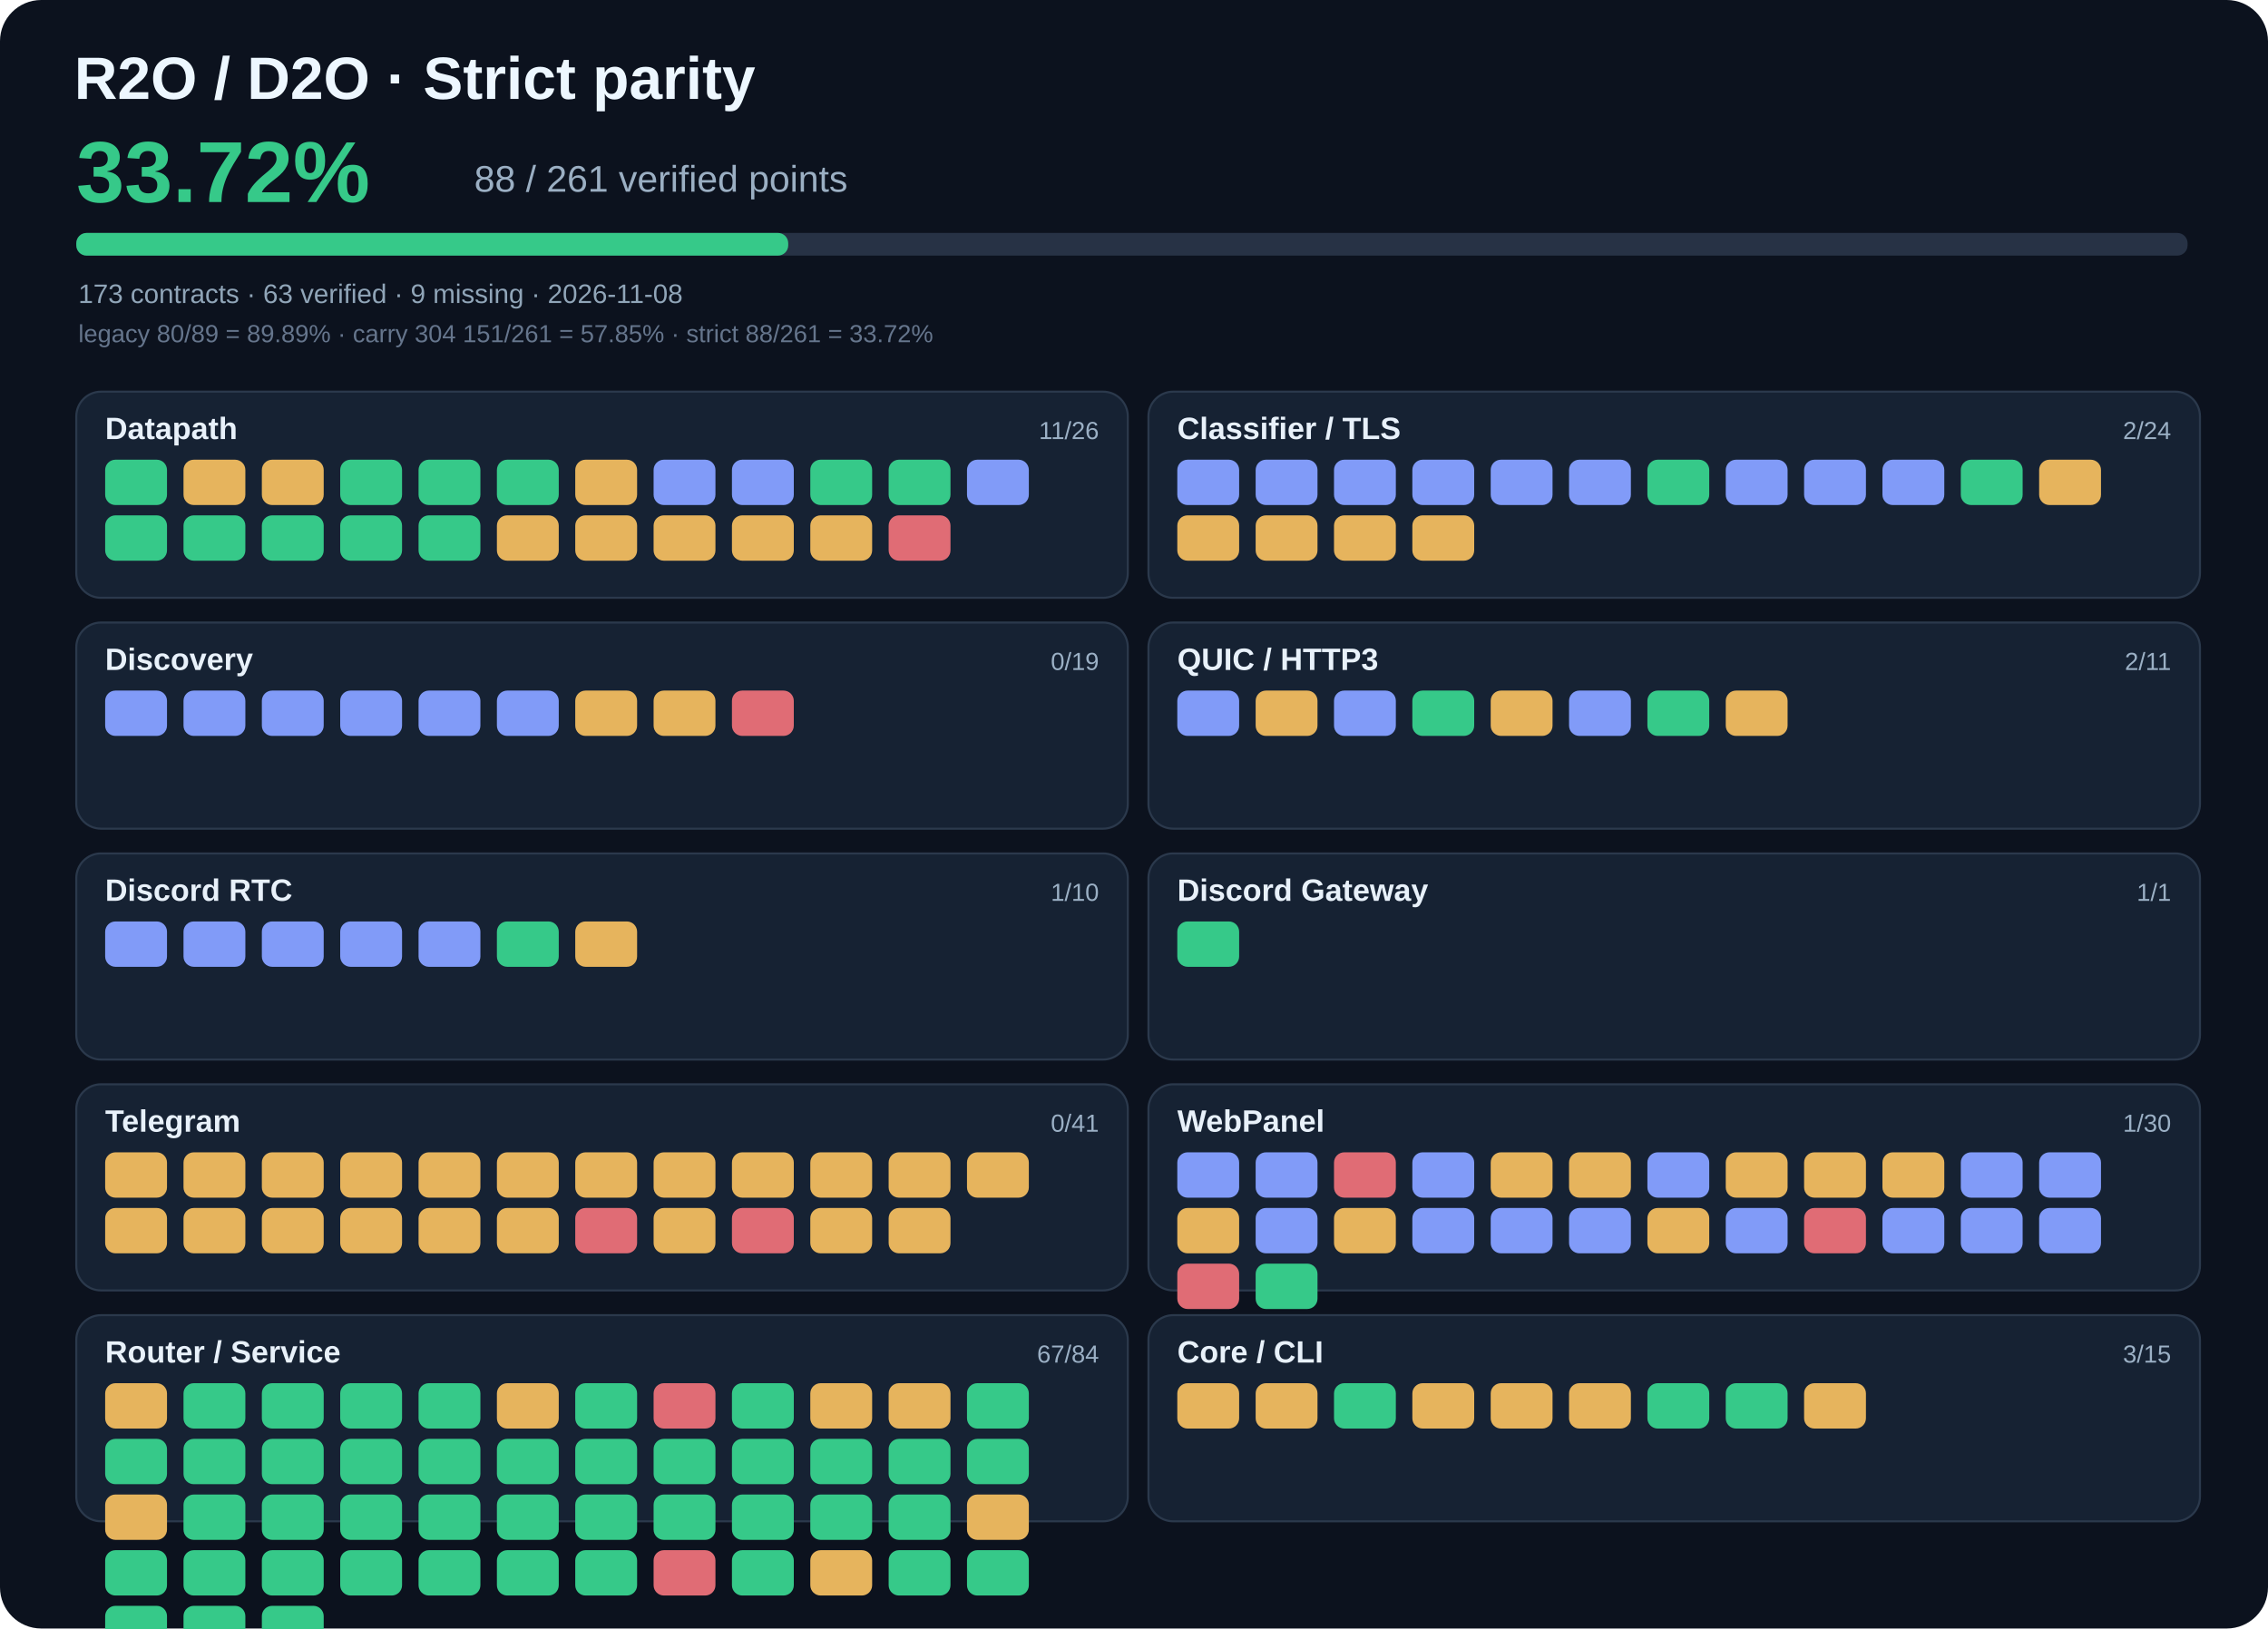
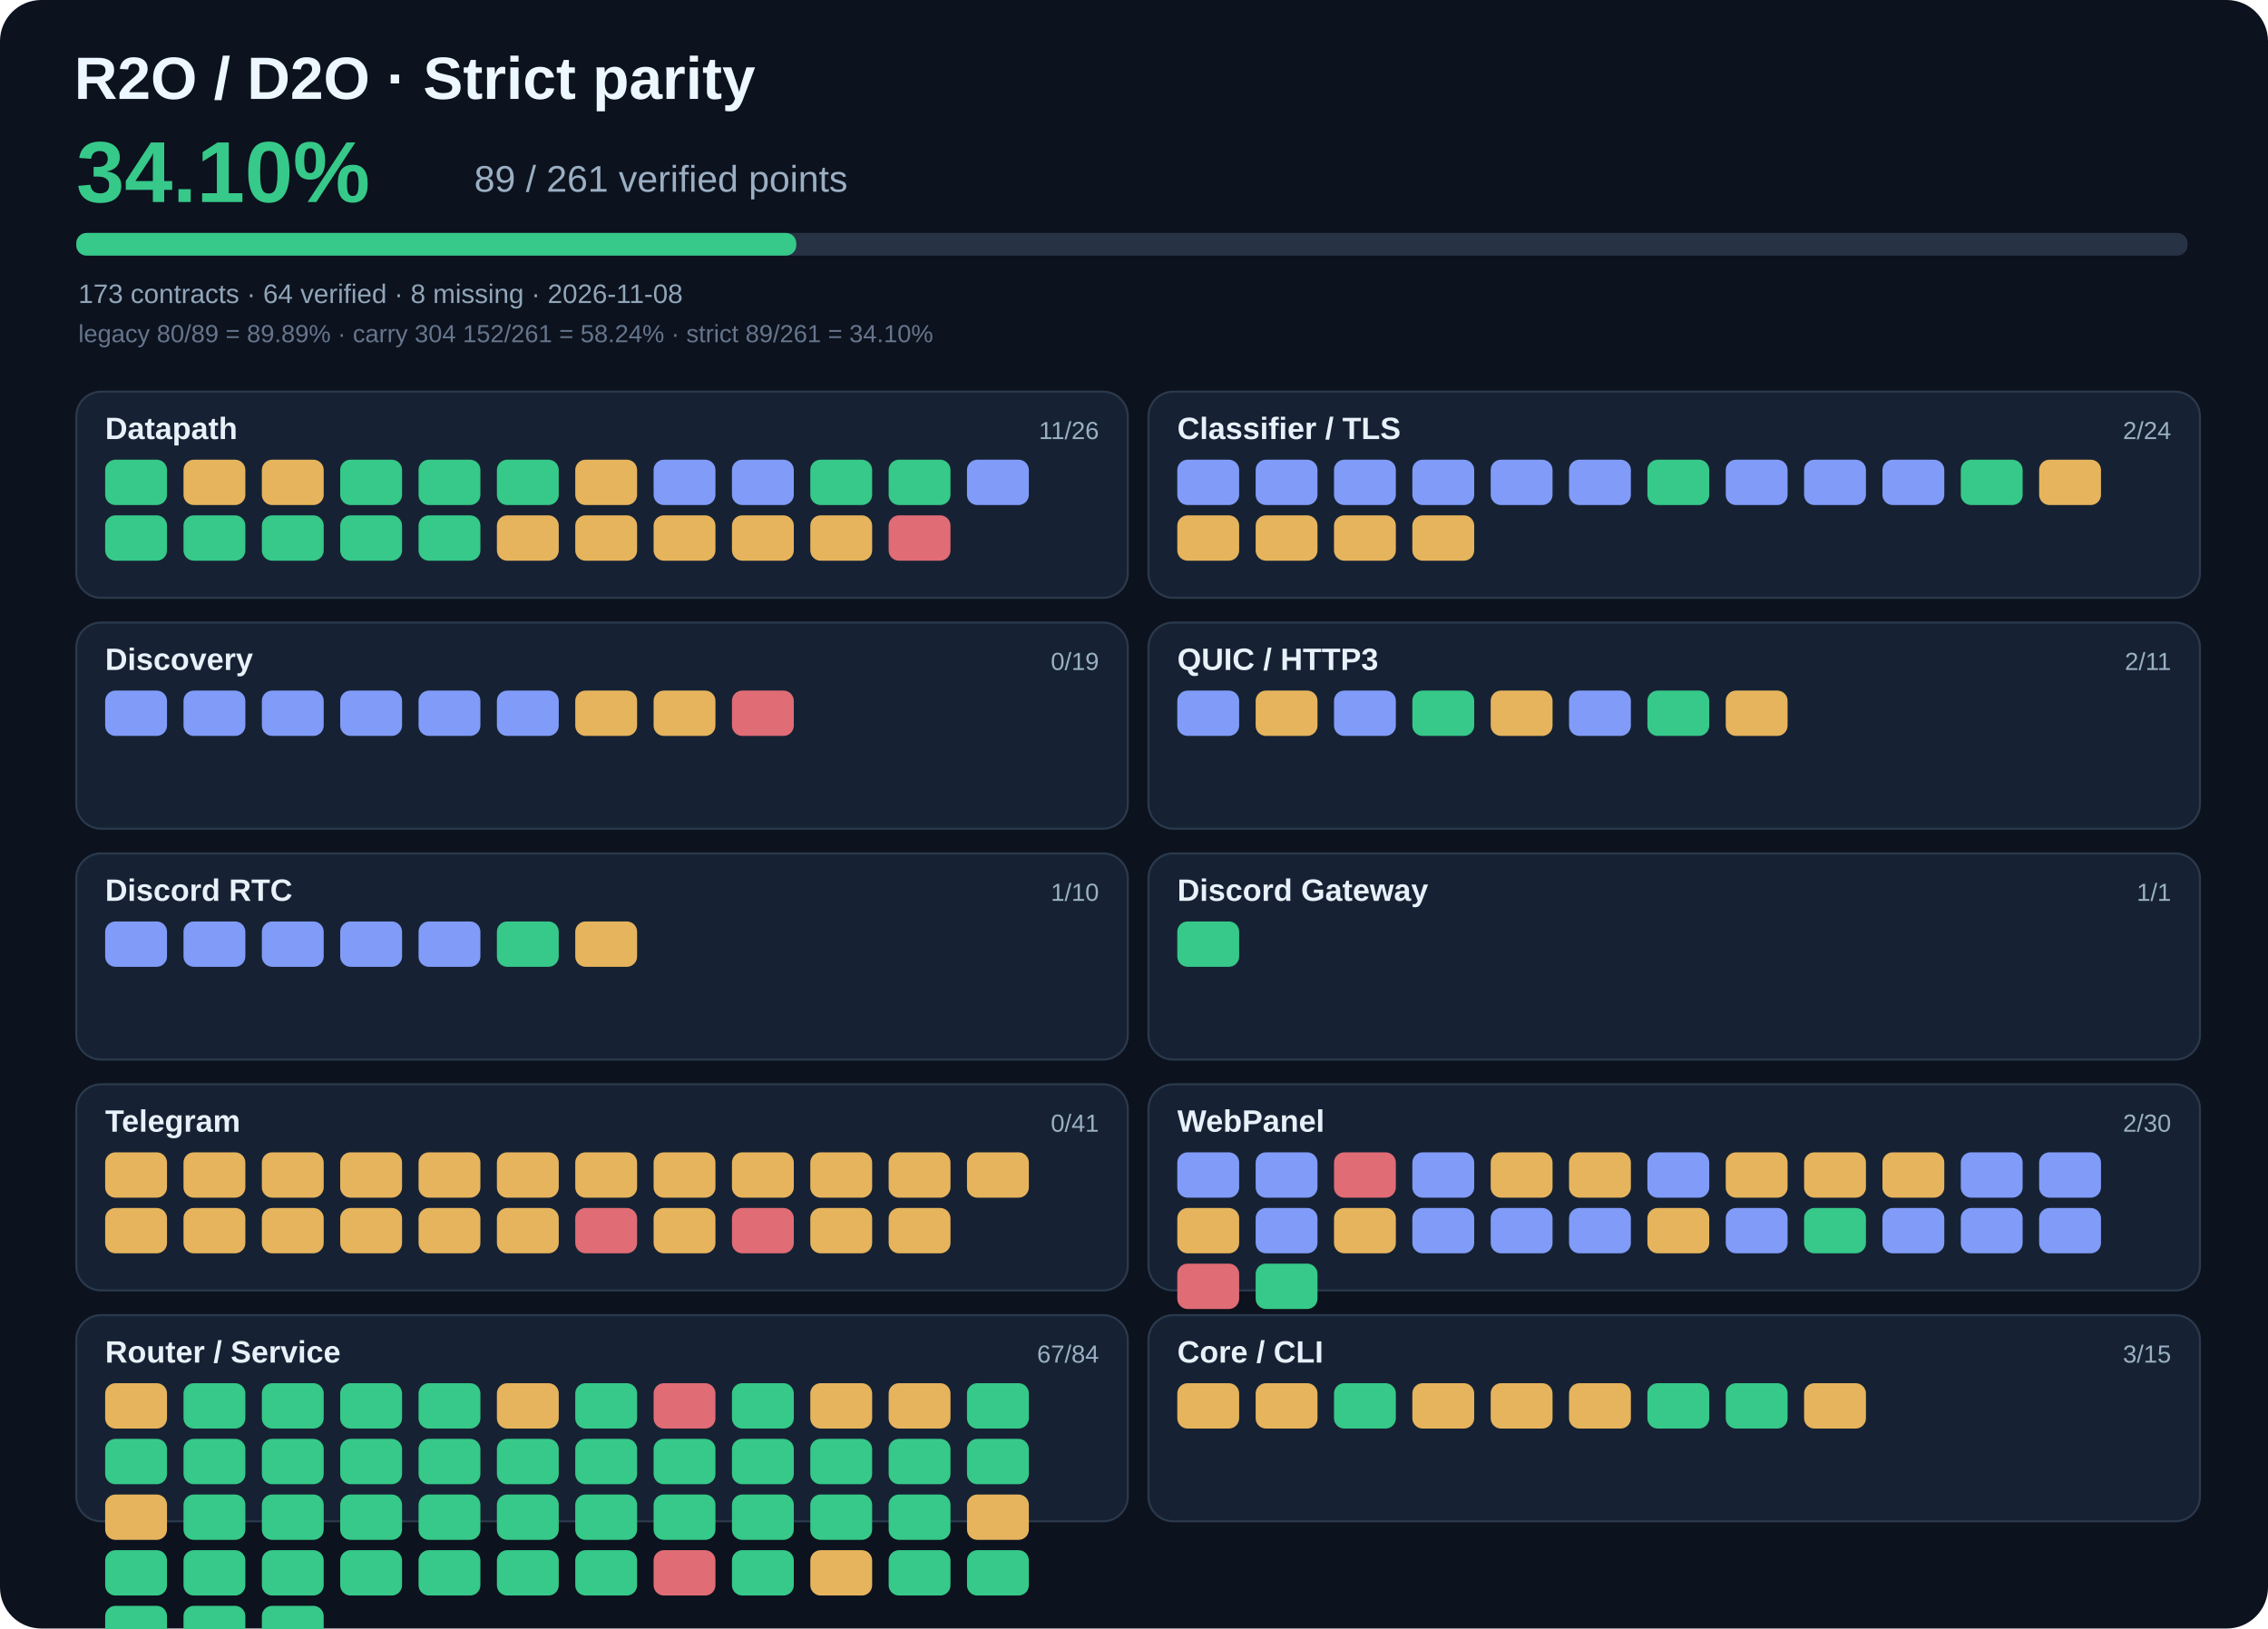
- <svg xmlns="http://www.w3.org/2000/svg" viewBox="0 0 1100 790" width="1100" height="790" role="img" aria-label="R2O strict parity 33.72%">
+ <svg xmlns="http://www.w3.org/2000/svg" viewBox="0 0 1100 790" width="1100" height="790" role="img" aria-label="R2O strict parity 34.10%">
  <rect width="1100" height="790" rx="20" fill="#0c121e" />
  <text x="36" y="48" fill="#edf7ff" font-family="Arial,sans-serif" font-size="29" font-weight="700">R2O / D2O · Strict parity</text>
-   <text x="37" y="98" fill="#36c989" font-family="Arial,sans-serif" font-size="42" font-weight="700">33.72%</text>
-   <text x="230" y="93" fill="#9bafc3" font-family="Arial,sans-serif" font-size="18">88 / 261 verified points</text>
+   <text x="37" y="98" fill="#36c989" font-family="Arial,sans-serif" font-size="42" font-weight="700">34.10%</text>
+   <text x="230" y="93" fill="#9bafc3" font-family="Arial,sans-serif" font-size="18">89 / 261 verified points</text>
  <rect x="37" y="113" width="1024" height="11" rx="5" fill="#273245" />
-   <rect x="37" y="113" width="345.3" height="11" rx="5" fill="#36c989" />
-   <text x="38" y="147" fill="#90a5b8" font-family="Arial,sans-serif" font-size="13">173 contracts · 63 verified · 9 missing · 2026-11-08</text>
-   <text x="38" y="166" fill="#65758c" font-family="Arial,sans-serif" font-size="12">legacy 80/89 = 89.89% · carry 304 151/261 = 57.85% · strict 88/261 = 33.72%</text>
+   <rect x="37" y="113" width="349.2" height="11" rx="5" fill="#36c989" />
+   <text x="38" y="147" fill="#90a5b8" font-family="Arial,sans-serif" font-size="13">173 contracts · 64 verified · 8 missing · 2026-11-08</text>
+   <text x="38" y="166" fill="#65758c" font-family="Arial,sans-serif" font-size="12">legacy 80/89 = 89.89% · carry 304 152/261 = 58.24% · strict 89/261 = 34.10%</text>
  <rect x="37" y="190" width="510" height="100" rx="12" fill="#162233" stroke="#2b394c" />
  <text x="51" y="213" fill="#e8f1fa" font-family="Arial,sans-serif" font-size="15" font-weight="700">Datapath</text>
  <text x="533" y="213" text-anchor="end" fill="#9bb0c5" font-family="Arial,sans-serif" font-size="12">11/26</text>
  <rect x="51" y="223" width="30" height="22" rx="5" fill="#36c989" />
  <rect x="89" y="223" width="30" height="22" rx="5" fill="#e6b45d" />
  <rect x="127" y="223" width="30" height="22" rx="5" fill="#e6b45d" />
  <rect x="165" y="223" width="30" height="22" rx="5" fill="#36c989" />
  <rect x="203" y="223" width="30" height="22" rx="5" fill="#36c989" />
  <rect x="241" y="223" width="30" height="22" rx="5" fill="#36c989" />
  <rect x="279" y="223" width="30" height="22" rx="5" fill="#e6b45d" />
  <rect x="317" y="223" width="30" height="22" rx="5" fill="#819bf8" />
  <rect x="355" y="223" width="30" height="22" rx="5" fill="#819bf8" />
  <rect x="393" y="223" width="30" height="22" rx="5" fill="#36c989" />
  <rect x="431" y="223" width="30" height="22" rx="5" fill="#36c989" />
  <rect x="469" y="223" width="30" height="22" rx="5" fill="#819bf8" />
  <rect x="51" y="250" width="30" height="22" rx="5" fill="#36c989" />
  <rect x="89" y="250" width="30" height="22" rx="5" fill="#36c989" />
  <rect x="127" y="250" width="30" height="22" rx="5" fill="#36c989" />
  <rect x="165" y="250" width="30" height="22" rx="5" fill="#36c989" />
  <rect x="203" y="250" width="30" height="22" rx="5" fill="#36c989" />
  <rect x="241" y="250" width="30" height="22" rx="5" fill="#e6b45d" />
  <rect x="279" y="250" width="30" height="22" rx="5" fill="#e6b45d" />
  <rect x="317" y="250" width="30" height="22" rx="5" fill="#e6b45d" />
  <rect x="355" y="250" width="30" height="22" rx="5" fill="#e6b45d" />
  <rect x="393" y="250" width="30" height="22" rx="5" fill="#e6b45d" />
  <rect x="431" y="250" width="30" height="22" rx="5" fill="#e06c75" />
  <rect x="557" y="190" width="510" height="100" rx="12" fill="#162233" stroke="#2b394c" />
  <text x="571" y="213" fill="#e8f1fa" font-family="Arial,sans-serif" font-size="15" font-weight="700">Classifier / TLS</text>
  <text x="1053" y="213" text-anchor="end" fill="#9bb0c5" font-family="Arial,sans-serif" font-size="12">2/24</text>
  <rect x="571" y="223" width="30" height="22" rx="5" fill="#819bf8" />
  <rect x="609" y="223" width="30" height="22" rx="5" fill="#819bf8" />
  <rect x="647" y="223" width="30" height="22" rx="5" fill="#819bf8" />
  <rect x="685" y="223" width="30" height="22" rx="5" fill="#819bf8" />
  <rect x="723" y="223" width="30" height="22" rx="5" fill="#819bf8" />
  <rect x="761" y="223" width="30" height="22" rx="5" fill="#819bf8" />
  <rect x="799" y="223" width="30" height="22" rx="5" fill="#36c989" />
  <rect x="837" y="223" width="30" height="22" rx="5" fill="#819bf8" />
  <rect x="875" y="223" width="30" height="22" rx="5" fill="#819bf8" />
  <rect x="913" y="223" width="30" height="22" rx="5" fill="#819bf8" />
  <rect x="951" y="223" width="30" height="22" rx="5" fill="#36c989" />
  <rect x="989" y="223" width="30" height="22" rx="5" fill="#e6b45d" />
  <rect x="571" y="250" width="30" height="22" rx="5" fill="#e6b45d" />
  <rect x="609" y="250" width="30" height="22" rx="5" fill="#e6b45d" />
  <rect x="647" y="250" width="30" height="22" rx="5" fill="#e6b45d" />
  <rect x="685" y="250" width="30" height="22" rx="5" fill="#e6b45d" />
  <rect x="37" y="302" width="510" height="100" rx="12" fill="#162233" stroke="#2b394c" />
  <text x="51" y="325" fill="#e8f1fa" font-family="Arial,sans-serif" font-size="15" font-weight="700">Discovery</text>
  <text x="533" y="325" text-anchor="end" fill="#9bb0c5" font-family="Arial,sans-serif" font-size="12">0/19</text>
  <rect x="51" y="335" width="30" height="22" rx="5" fill="#819bf8" />
  <rect x="89" y="335" width="30" height="22" rx="5" fill="#819bf8" />
  <rect x="127" y="335" width="30" height="22" rx="5" fill="#819bf8" />
  <rect x="165" y="335" width="30" height="22" rx="5" fill="#819bf8" />
  <rect x="203" y="335" width="30" height="22" rx="5" fill="#819bf8" />
  <rect x="241" y="335" width="30" height="22" rx="5" fill="#819bf8" />
  <rect x="279" y="335" width="30" height="22" rx="5" fill="#e6b45d" />
  <rect x="317" y="335" width="30" height="22" rx="5" fill="#e6b45d" />
  <rect x="355" y="335" width="30" height="22" rx="5" fill="#e06c75" />
  <rect x="557" y="302" width="510" height="100" rx="12" fill="#162233" stroke="#2b394c" />
  <text x="571" y="325" fill="#e8f1fa" font-family="Arial,sans-serif" font-size="15" font-weight="700">QUIC / HTTP3</text>
  <text x="1053" y="325" text-anchor="end" fill="#9bb0c5" font-family="Arial,sans-serif" font-size="12">2/11</text>
  <rect x="571" y="335" width="30" height="22" rx="5" fill="#819bf8" />
  <rect x="609" y="335" width="30" height="22" rx="5" fill="#e6b45d" />
  <rect x="647" y="335" width="30" height="22" rx="5" fill="#819bf8" />
  <rect x="685" y="335" width="30" height="22" rx="5" fill="#36c989" />
  <rect x="723" y="335" width="30" height="22" rx="5" fill="#e6b45d" />
  <rect x="761" y="335" width="30" height="22" rx="5" fill="#819bf8" />
  <rect x="799" y="335" width="30" height="22" rx="5" fill="#36c989" />
  <rect x="837" y="335" width="30" height="22" rx="5" fill="#e6b45d" />
  <rect x="37" y="414" width="510" height="100" rx="12" fill="#162233" stroke="#2b394c" />
  <text x="51" y="437" fill="#e8f1fa" font-family="Arial,sans-serif" font-size="15" font-weight="700">Discord RTC</text>
  <text x="533" y="437" text-anchor="end" fill="#9bb0c5" font-family="Arial,sans-serif" font-size="12">1/10</text>
  <rect x="51" y="447" width="30" height="22" rx="5" fill="#819bf8" />
  <rect x="89" y="447" width="30" height="22" rx="5" fill="#819bf8" />
  <rect x="127" y="447" width="30" height="22" rx="5" fill="#819bf8" />
  <rect x="165" y="447" width="30" height="22" rx="5" fill="#819bf8" />
  <rect x="203" y="447" width="30" height="22" rx="5" fill="#819bf8" />
  <rect x="241" y="447" width="30" height="22" rx="5" fill="#36c989" />
  <rect x="279" y="447" width="30" height="22" rx="5" fill="#e6b45d" />
  <rect x="557" y="414" width="510" height="100" rx="12" fill="#162233" stroke="#2b394c" />
  <text x="571" y="437" fill="#e8f1fa" font-family="Arial,sans-serif" font-size="15" font-weight="700">Discord Gateway</text>
  <text x="1053" y="437" text-anchor="end" fill="#9bb0c5" font-family="Arial,sans-serif" font-size="12">1/1</text>
  <rect x="571" y="447" width="30" height="22" rx="5" fill="#36c989" />
  <rect x="37" y="526" width="510" height="100" rx="12" fill="#162233" stroke="#2b394c" />
  <text x="51" y="549" fill="#e8f1fa" font-family="Arial,sans-serif" font-size="15" font-weight="700">Telegram</text>
  <text x="533" y="549" text-anchor="end" fill="#9bb0c5" font-family="Arial,sans-serif" font-size="12">0/41</text>
  <rect x="51" y="559" width="30" height="22" rx="5" fill="#e6b45d" />
  <rect x="89" y="559" width="30" height="22" rx="5" fill="#e6b45d" />
  <rect x="127" y="559" width="30" height="22" rx="5" fill="#e6b45d" />
  <rect x="165" y="559" width="30" height="22" rx="5" fill="#e6b45d" />
  <rect x="203" y="559" width="30" height="22" rx="5" fill="#e6b45d" />
  <rect x="241" y="559" width="30" height="22" rx="5" fill="#e6b45d" />
  <rect x="279" y="559" width="30" height="22" rx="5" fill="#e6b45d" />
  <rect x="317" y="559" width="30" height="22" rx="5" fill="#e6b45d" />
  <rect x="355" y="559" width="30" height="22" rx="5" fill="#e6b45d" />
  <rect x="393" y="559" width="30" height="22" rx="5" fill="#e6b45d" />
  <rect x="431" y="559" width="30" height="22" rx="5" fill="#e6b45d" />
  <rect x="469" y="559" width="30" height="22" rx="5" fill="#e6b45d" />
  <rect x="51" y="586" width="30" height="22" rx="5" fill="#e6b45d" />
  <rect x="89" y="586" width="30" height="22" rx="5" fill="#e6b45d" />
  <rect x="127" y="586" width="30" height="22" rx="5" fill="#e6b45d" />
  <rect x="165" y="586" width="30" height="22" rx="5" fill="#e6b45d" />
  <rect x="203" y="586" width="30" height="22" rx="5" fill="#e6b45d" />
  <rect x="241" y="586" width="30" height="22" rx="5" fill="#e6b45d" />
  <rect x="279" y="586" width="30" height="22" rx="5" fill="#e06c75" />
  <rect x="317" y="586" width="30" height="22" rx="5" fill="#e6b45d" />
  <rect x="355" y="586" width="30" height="22" rx="5" fill="#e06c75" />
  <rect x="393" y="586" width="30" height="22" rx="5" fill="#e6b45d" />
  <rect x="431" y="586" width="30" height="22" rx="5" fill="#e6b45d" />
  <rect x="557" y="526" width="510" height="100" rx="12" fill="#162233" stroke="#2b394c" />
  <text x="571" y="549" fill="#e8f1fa" font-family="Arial,sans-serif" font-size="15" font-weight="700">WebPanel</text>
-   <text x="1053" y="549" text-anchor="end" fill="#9bb0c5" font-family="Arial,sans-serif" font-size="12">1/30</text>
+   <text x="1053" y="549" text-anchor="end" fill="#9bb0c5" font-family="Arial,sans-serif" font-size="12">2/30</text>
  <rect x="571" y="559" width="30" height="22" rx="5" fill="#819bf8" />
  <rect x="609" y="559" width="30" height="22" rx="5" fill="#819bf8" />
  <rect x="647" y="559" width="30" height="22" rx="5" fill="#e06c75" />
  <rect x="685" y="559" width="30" height="22" rx="5" fill="#819bf8" />
  <rect x="723" y="559" width="30" height="22" rx="5" fill="#e6b45d" />
  <rect x="761" y="559" width="30" height="22" rx="5" fill="#e6b45d" />
  <rect x="799" y="559" width="30" height="22" rx="5" fill="#819bf8" />
  <rect x="837" y="559" width="30" height="22" rx="5" fill="#e6b45d" />
  <rect x="875" y="559" width="30" height="22" rx="5" fill="#e6b45d" />
  <rect x="913" y="559" width="30" height="22" rx="5" fill="#e6b45d" />
  <rect x="951" y="559" width="30" height="22" rx="5" fill="#819bf8" />
  <rect x="989" y="559" width="30" height="22" rx="5" fill="#819bf8" />
  <rect x="571" y="586" width="30" height="22" rx="5" fill="#e6b45d" />
  <rect x="609" y="586" width="30" height="22" rx="5" fill="#819bf8" />
  <rect x="647" y="586" width="30" height="22" rx="5" fill="#e6b45d" />
  <rect x="685" y="586" width="30" height="22" rx="5" fill="#819bf8" />
  <rect x="723" y="586" width="30" height="22" rx="5" fill="#819bf8" />
  <rect x="761" y="586" width="30" height="22" rx="5" fill="#819bf8" />
  <rect x="799" y="586" width="30" height="22" rx="5" fill="#e6b45d" />
  <rect x="837" y="586" width="30" height="22" rx="5" fill="#819bf8" />
-   <rect x="875" y="586" width="30" height="22" rx="5" fill="#e06c75" />
+   <rect x="875" y="586" width="30" height="22" rx="5" fill="#36c989" />
  <rect x="913" y="586" width="30" height="22" rx="5" fill="#819bf8" />
  <rect x="951" y="586" width="30" height="22" rx="5" fill="#819bf8" />
  <rect x="989" y="586" width="30" height="22" rx="5" fill="#819bf8" />
  <rect x="571" y="613" width="30" height="22" rx="5" fill="#e06c75" />
  <rect x="609" y="613" width="30" height="22" rx="5" fill="#36c989" />
  <rect x="37" y="638" width="510" height="100" rx="12" fill="#162233" stroke="#2b394c" />
  <text x="51" y="661" fill="#e8f1fa" font-family="Arial,sans-serif" font-size="15" font-weight="700">Router / Service</text>
  <text x="533" y="661" text-anchor="end" fill="#9bb0c5" font-family="Arial,sans-serif" font-size="12">67/84</text>
  <rect x="51" y="671" width="30" height="22" rx="5" fill="#e6b45d" />
  <rect x="89" y="671" width="30" height="22" rx="5" fill="#36c989" />
  <rect x="127" y="671" width="30" height="22" rx="5" fill="#36c989" />
  <rect x="165" y="671" width="30" height="22" rx="5" fill="#36c989" />
  <rect x="203" y="671" width="30" height="22" rx="5" fill="#36c989" />
  <rect x="241" y="671" width="30" height="22" rx="5" fill="#e6b45d" />
  <rect x="279" y="671" width="30" height="22" rx="5" fill="#36c989" />
  <rect x="317" y="671" width="30" height="22" rx="5" fill="#e06c75" />
  <rect x="355" y="671" width="30" height="22" rx="5" fill="#36c989" />
  <rect x="393" y="671" width="30" height="22" rx="5" fill="#e6b45d" />
  <rect x="431" y="671" width="30" height="22" rx="5" fill="#e6b45d" />
  <rect x="469" y="671" width="30" height="22" rx="5" fill="#36c989" />
  <rect x="51" y="698" width="30" height="22" rx="5" fill="#36c989" />
  <rect x="89" y="698" width="30" height="22" rx="5" fill="#36c989" />
  <rect x="127" y="698" width="30" height="22" rx="5" fill="#36c989" />
  <rect x="165" y="698" width="30" height="22" rx="5" fill="#36c989" />
  <rect x="203" y="698" width="30" height="22" rx="5" fill="#36c989" />
  <rect x="241" y="698" width="30" height="22" rx="5" fill="#36c989" />
  <rect x="279" y="698" width="30" height="22" rx="5" fill="#36c989" />
  <rect x="317" y="698" width="30" height="22" rx="5" fill="#36c989" />
  <rect x="355" y="698" width="30" height="22" rx="5" fill="#36c989" />
  <rect x="393" y="698" width="30" height="22" rx="5" fill="#36c989" />
  <rect x="431" y="698" width="30" height="22" rx="5" fill="#36c989" />
  <rect x="469" y="698" width="30" height="22" rx="5" fill="#36c989" />
  <rect x="51" y="725" width="30" height="22" rx="5" fill="#e6b45d" />
  <rect x="89" y="725" width="30" height="22" rx="5" fill="#36c989" />
  <rect x="127" y="725" width="30" height="22" rx="5" fill="#36c989" />
  <rect x="165" y="725" width="30" height="22" rx="5" fill="#36c989" />
  <rect x="203" y="725" width="30" height="22" rx="5" fill="#36c989" />
  <rect x="241" y="725" width="30" height="22" rx="5" fill="#36c989" />
  <rect x="279" y="725" width="30" height="22" rx="5" fill="#36c989" />
  <rect x="317" y="725" width="30" height="22" rx="5" fill="#36c989" />
  <rect x="355" y="725" width="30" height="22" rx="5" fill="#36c989" />
  <rect x="393" y="725" width="30" height="22" rx="5" fill="#36c989" />
  <rect x="431" y="725" width="30" height="22" rx="5" fill="#36c989" />
  <rect x="469" y="725" width="30" height="22" rx="5" fill="#e6b45d" />
  <rect x="51" y="752" width="30" height="22" rx="5" fill="#36c989" />
  <rect x="89" y="752" width="30" height="22" rx="5" fill="#36c989" />
  <rect x="127" y="752" width="30" height="22" rx="5" fill="#36c989" />
  <rect x="165" y="752" width="30" height="22" rx="5" fill="#36c989" />
  <rect x="203" y="752" width="30" height="22" rx="5" fill="#36c989" />
  <rect x="241" y="752" width="30" height="22" rx="5" fill="#36c989" />
  <rect x="279" y="752" width="30" height="22" rx="5" fill="#36c989" />
  <rect x="317" y="752" width="30" height="22" rx="5" fill="#e06c75" />
  <rect x="355" y="752" width="30" height="22" rx="5" fill="#36c989" />
  <rect x="393" y="752" width="30" height="22" rx="5" fill="#e6b45d" />
  <rect x="431" y="752" width="30" height="22" rx="5" fill="#36c989" />
  <rect x="469" y="752" width="30" height="22" rx="5" fill="#36c989" />
  <rect x="51" y="779" width="30" height="22" rx="5" fill="#36c989" />
  <rect x="89" y="779" width="30" height="22" rx="5" fill="#36c989" />
  <rect x="127" y="779" width="30" height="22" rx="5" fill="#36c989" />
  <rect x="557" y="638" width="510" height="100" rx="12" fill="#162233" stroke="#2b394c" />
  <text x="571" y="661" fill="#e8f1fa" font-family="Arial,sans-serif" font-size="15" font-weight="700">Core / CLI</text>
  <text x="1053" y="661" text-anchor="end" fill="#9bb0c5" font-family="Arial,sans-serif" font-size="12">3/15</text>
  <rect x="571" y="671" width="30" height="22" rx="5" fill="#e6b45d" />
  <rect x="609" y="671" width="30" height="22" rx="5" fill="#e6b45d" />
  <rect x="647" y="671" width="30" height="22" rx="5" fill="#36c989" />
  <rect x="685" y="671" width="30" height="22" rx="5" fill="#e6b45d" />
  <rect x="723" y="671" width="30" height="22" rx="5" fill="#e6b45d" />
  <rect x="761" y="671" width="30" height="22" rx="5" fill="#e6b45d" />
  <rect x="799" y="671" width="30" height="22" rx="5" fill="#36c989" />
  <rect x="837" y="671" width="30" height="22" rx="5" fill="#36c989" />
  <rect x="875" y="671" width="30" height="22" rx="5" fill="#e6b45d" />
</svg>
